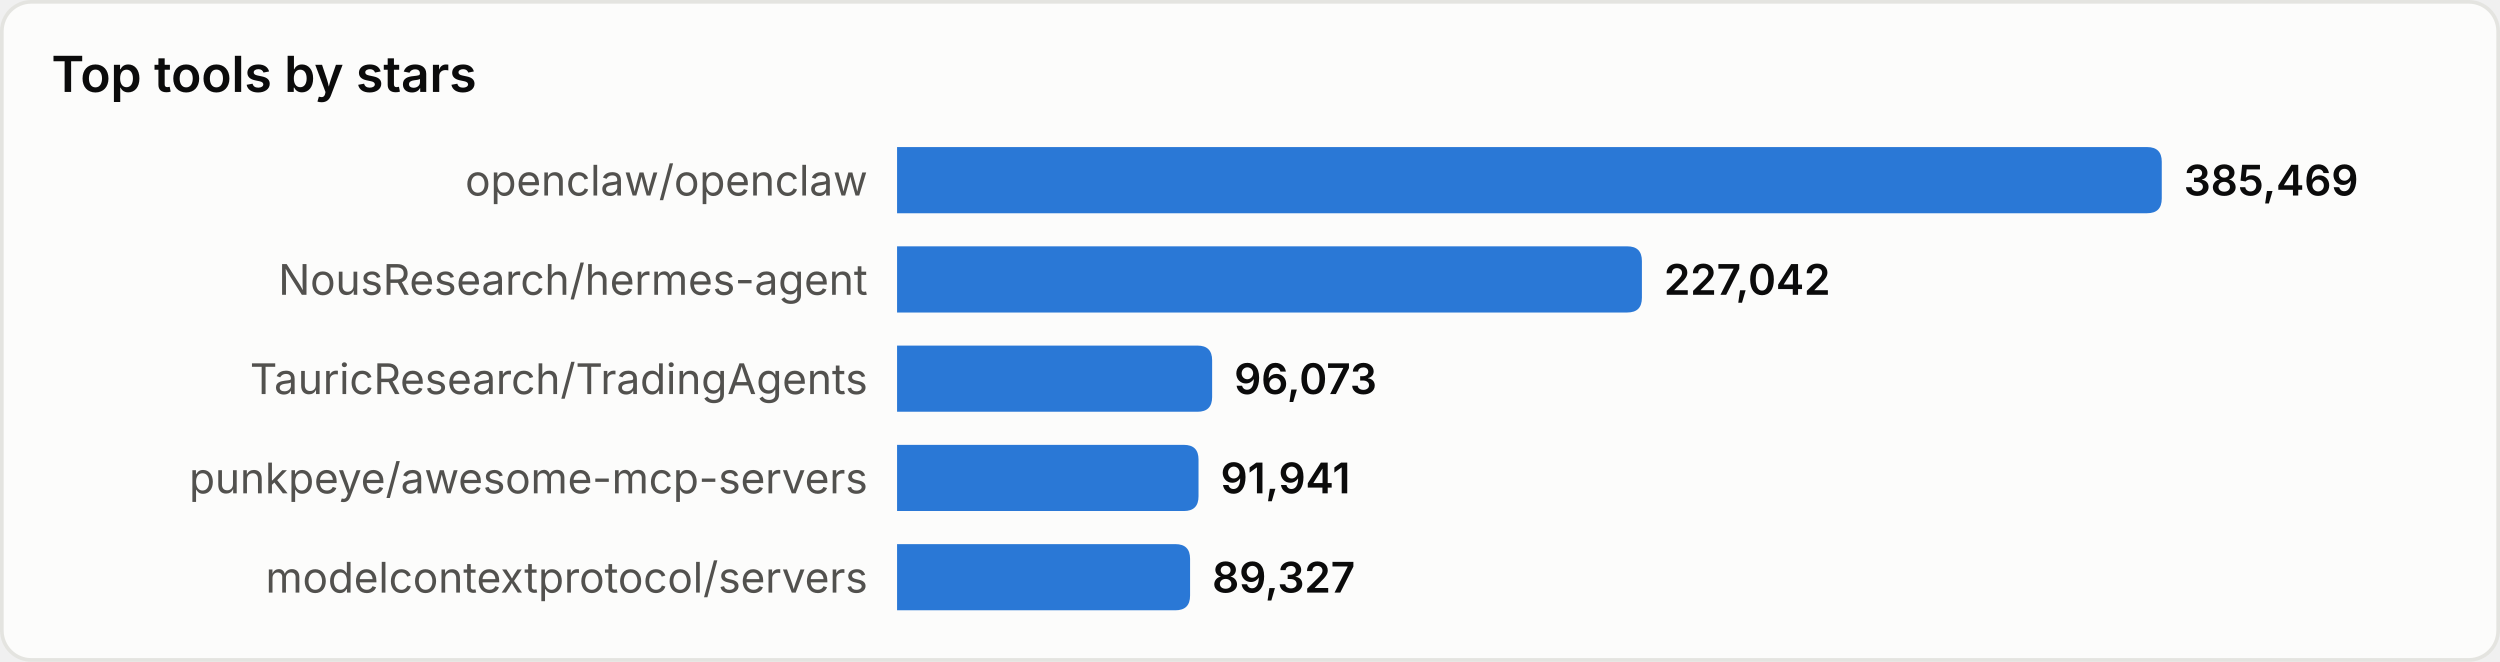
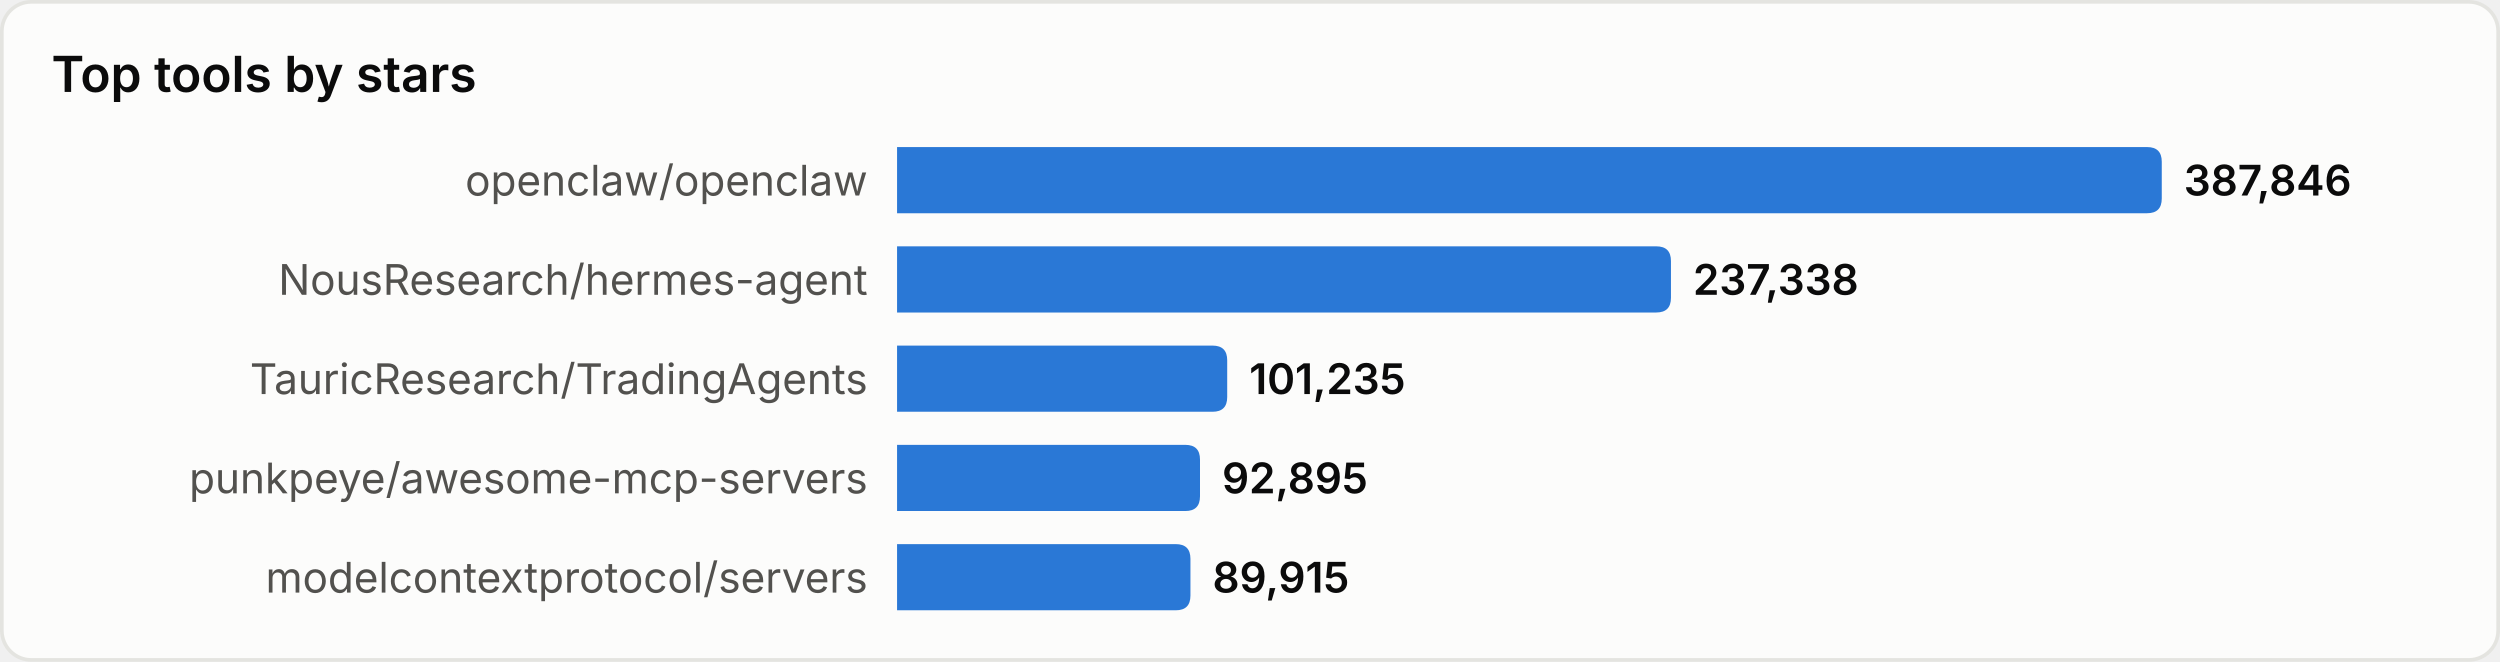
<svg xmlns="http://www.w3.org/2000/svg" width="680" height="180" viewBox="0 0 680 180" role="img" aria-label="Top tools by stars">
  <style>
text{font-family:system-ui,-apple-system,'Segoe UI',sans-serif}
.srf{fill:#fcfcfb;stroke:#e4e4e0}.ttl{fill:#0b0b0b;font-size:13.5px;font-weight:600}
.lbl{fill:#52514e;font-size:11.5px}.val{fill:#0b0b0b;font-size:11.5px;font-weight:600}
.bar{fill:#2a78d6}
@media(prefers-color-scheme:dark){
.srf{fill:#1a1a19;stroke:#33332f}.ttl{fill:#ffffff}
.lbl{fill:#c3c2b7}.val{fill:#ffffff}.bar{fill:#3987e5}
}
</style>
  <rect x="0.5" y="0.5" width="679" height="179" rx="8" class="srf" />
  <text x="14" y="25" class="ttl">Top tools by stars</text>
  <text x="236" y="49.0" class="lbl" text-anchor="end" dominant-baseline="central">openclaw/openclaw</text>
  <path d="M244,40 h340.0 q4,0 4,4 v10 q0,4 -4,4 h-340.0 z" class="bar" />
-   <text x="594.0" y="49.0" class="val" dominant-baseline="central">385,469</text>
+   <text x="594.0" y="49.0" class="val" dominant-baseline="central">387,846</text>
  <text x="236" y="76.0" class="lbl" text-anchor="end" dominant-baseline="central">NousResearch/hermes-agent</text>
-   <path d="M244,67 h198.6 q4,0 4,4 v10 q0,4 -4,4 h-198.6 z" class="bar" />
-   <text x="452.6" y="76.0" class="val" dominant-baseline="central">227,042</text>
+   <path d="M244,67 h206.5 q4,0 4,4 v10 q0,4 -4,4 h-206.5 z" class="bar" />
+   <text x="460.5" y="76.0" class="val" dominant-baseline="central">237,338</text>
  <text x="236" y="103.0" class="lbl" text-anchor="end" dominant-baseline="central">TauricResearch/TradingAgents</text>
-   <path d="M244,94 h81.7 q4,0 4,4 v10 q0,4 -4,4 h-81.7 z" class="bar" />
-   <text x="335.7" y="103.0" class="val" dominant-baseline="central">96,073</text>
+   <path d="M244,94 h85.8 q4,0 4,4 v10 q0,4 -4,4 h-85.8 z" class="bar" />
+   <text x="339.8" y="103.0" class="val" dominant-baseline="central">101,235</text>
  <text x="236" y="130.0" class="lbl" text-anchor="end" dominant-baseline="central">punkpeye/awesome-mcp-servers</text>
-   <path d="M244,121 h78.0 q4,0 4,4 v10 q0,4 -4,4 h-78.0 z" class="bar" />
-   <text x="332.0" y="130.0" class="val" dominant-baseline="central">91,941</text>
+   <path d="M244,121 h78.4 q4,0 4,4 v10 q0,4 -4,4 h-78.4 z" class="bar" />
+   <text x="332.4" y="130.0" class="val" dominant-baseline="central">92,895</text>
  <text x="236" y="157.0" class="lbl" text-anchor="end" dominant-baseline="central">modelcontextprotocol/servers</text>
-   <path d="M244,148 h75.7 q4,0 4,4 v10 q0,4 -4,4 h-75.7 z" class="bar" />
-   <text x="329.7" y="157.0" class="val" dominant-baseline="central">89,327</text>
+   <path d="M244,148 h75.8 q4,0 4,4 v10 q0,4 -4,4 h-75.8 z" class="bar" />
+   <text x="329.8" y="157.0" class="val" dominant-baseline="central">89,915</text>
</svg>
